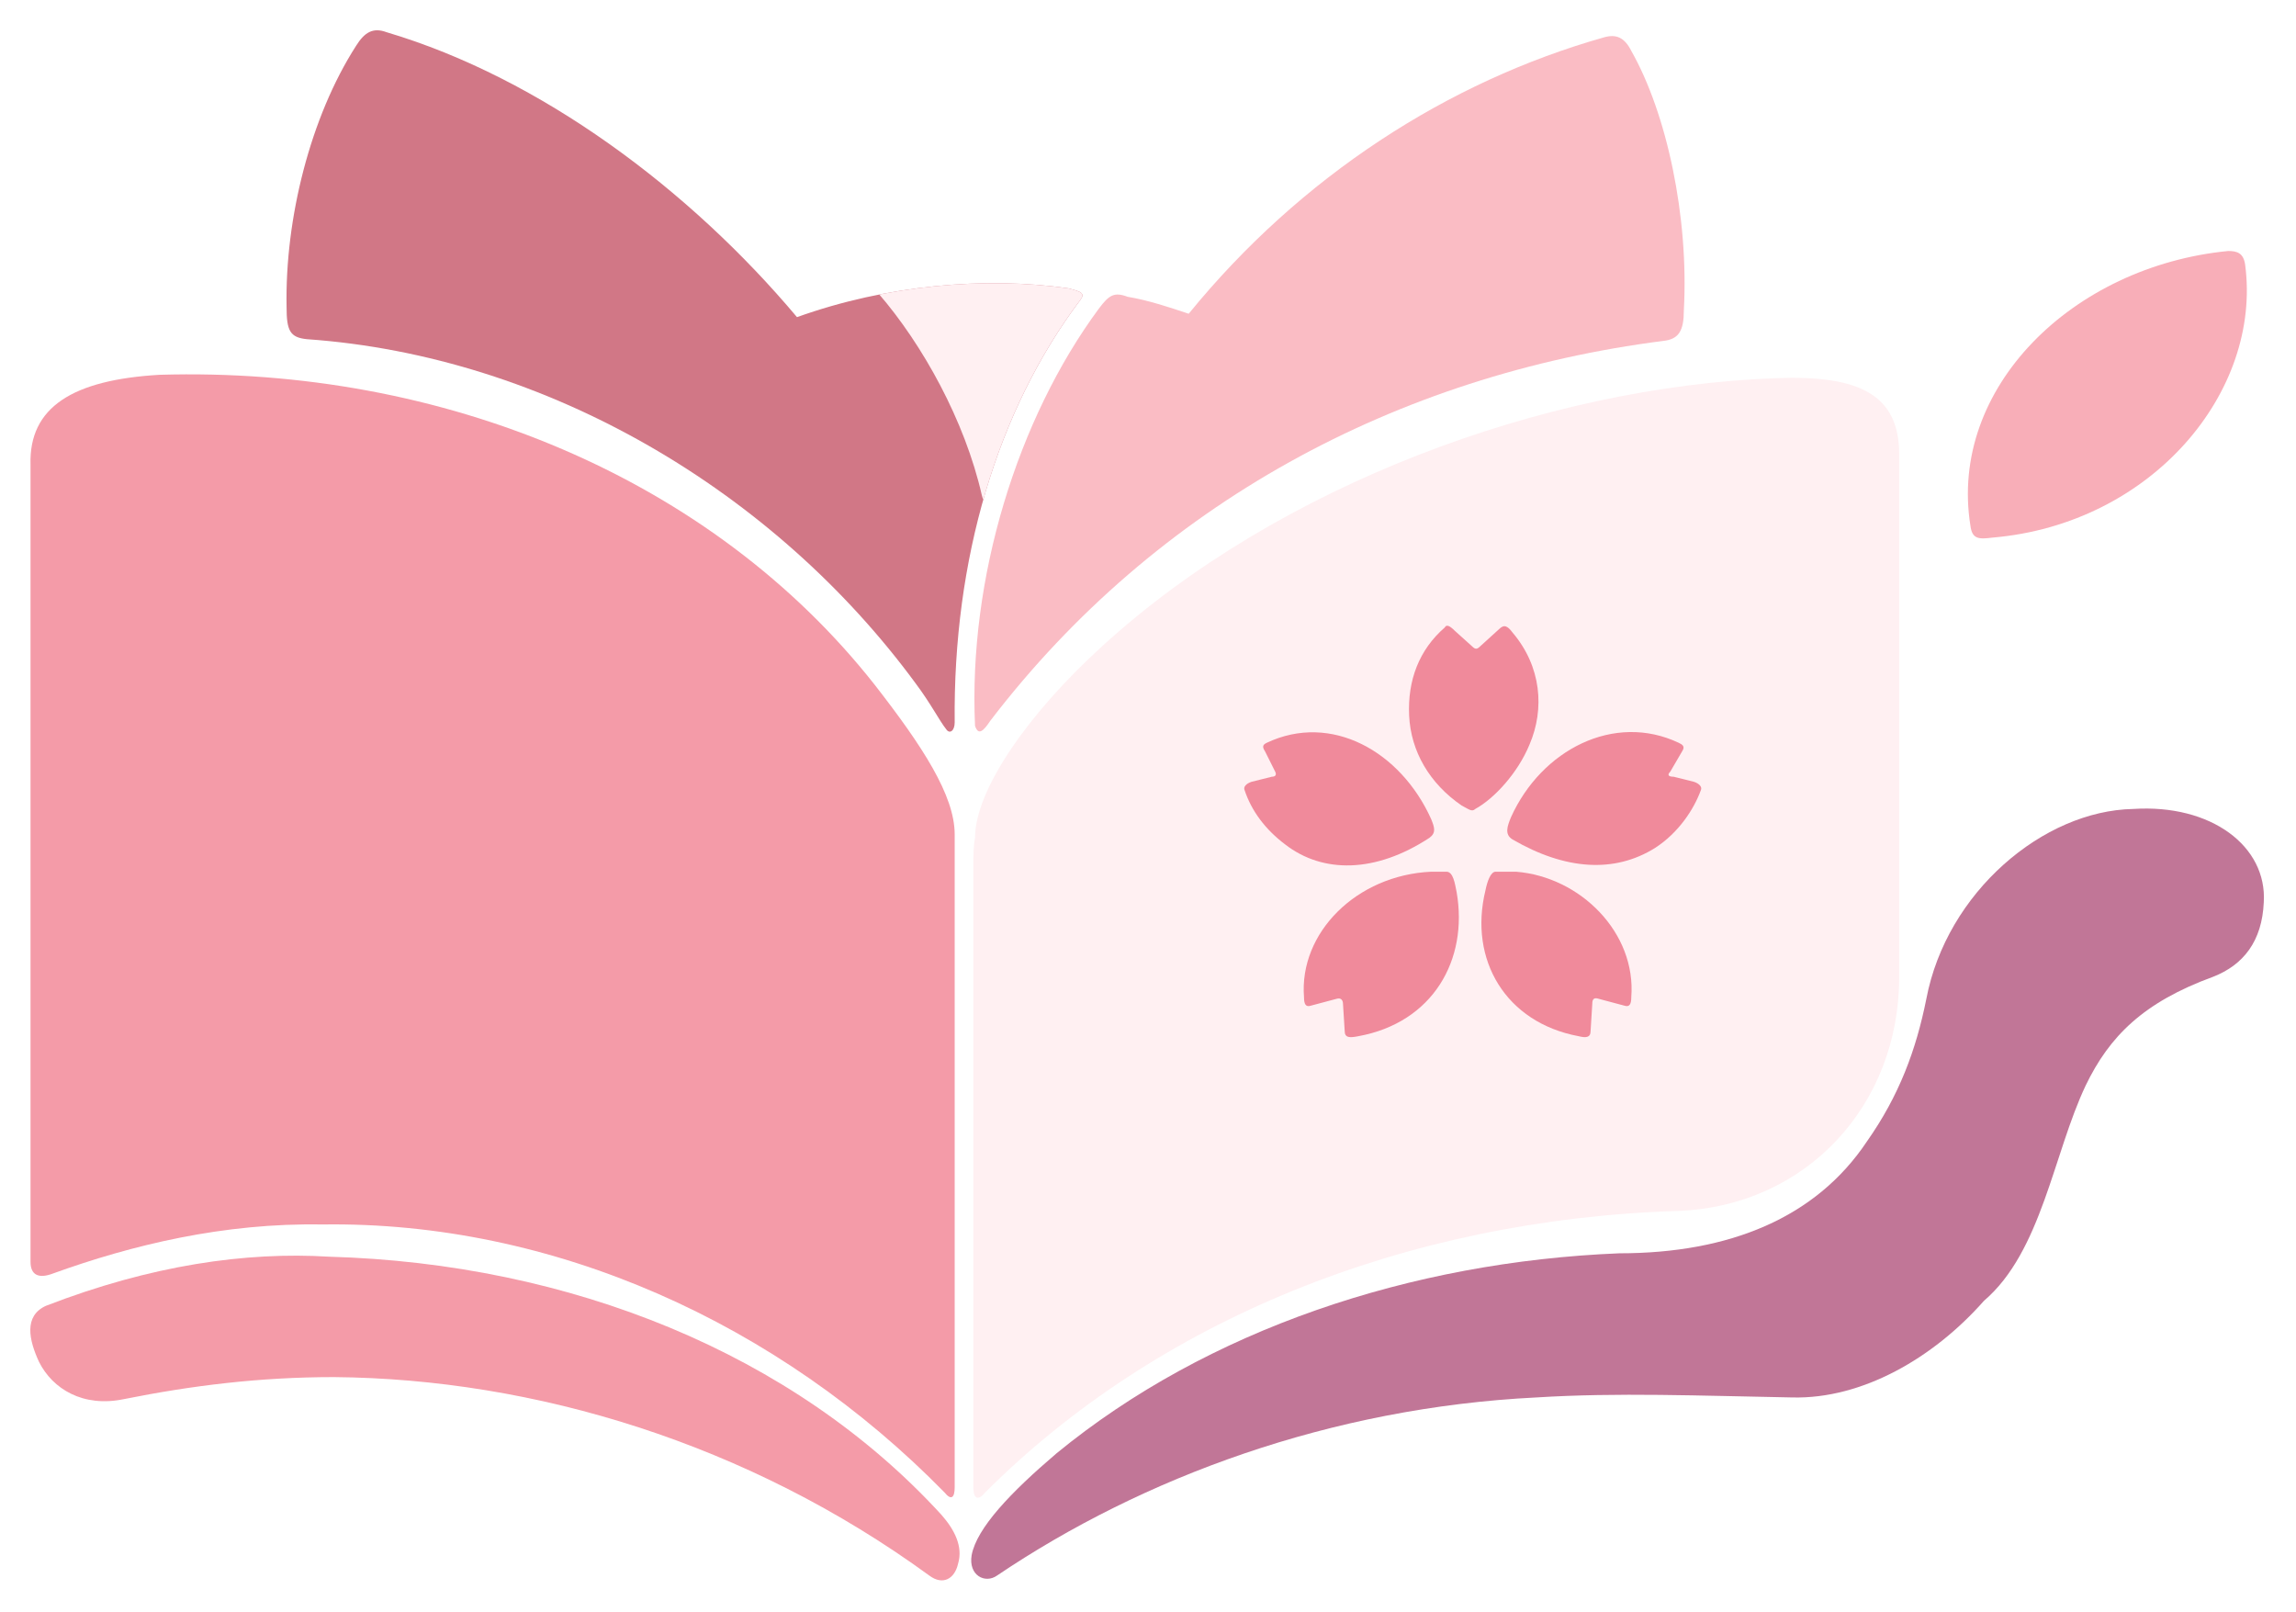
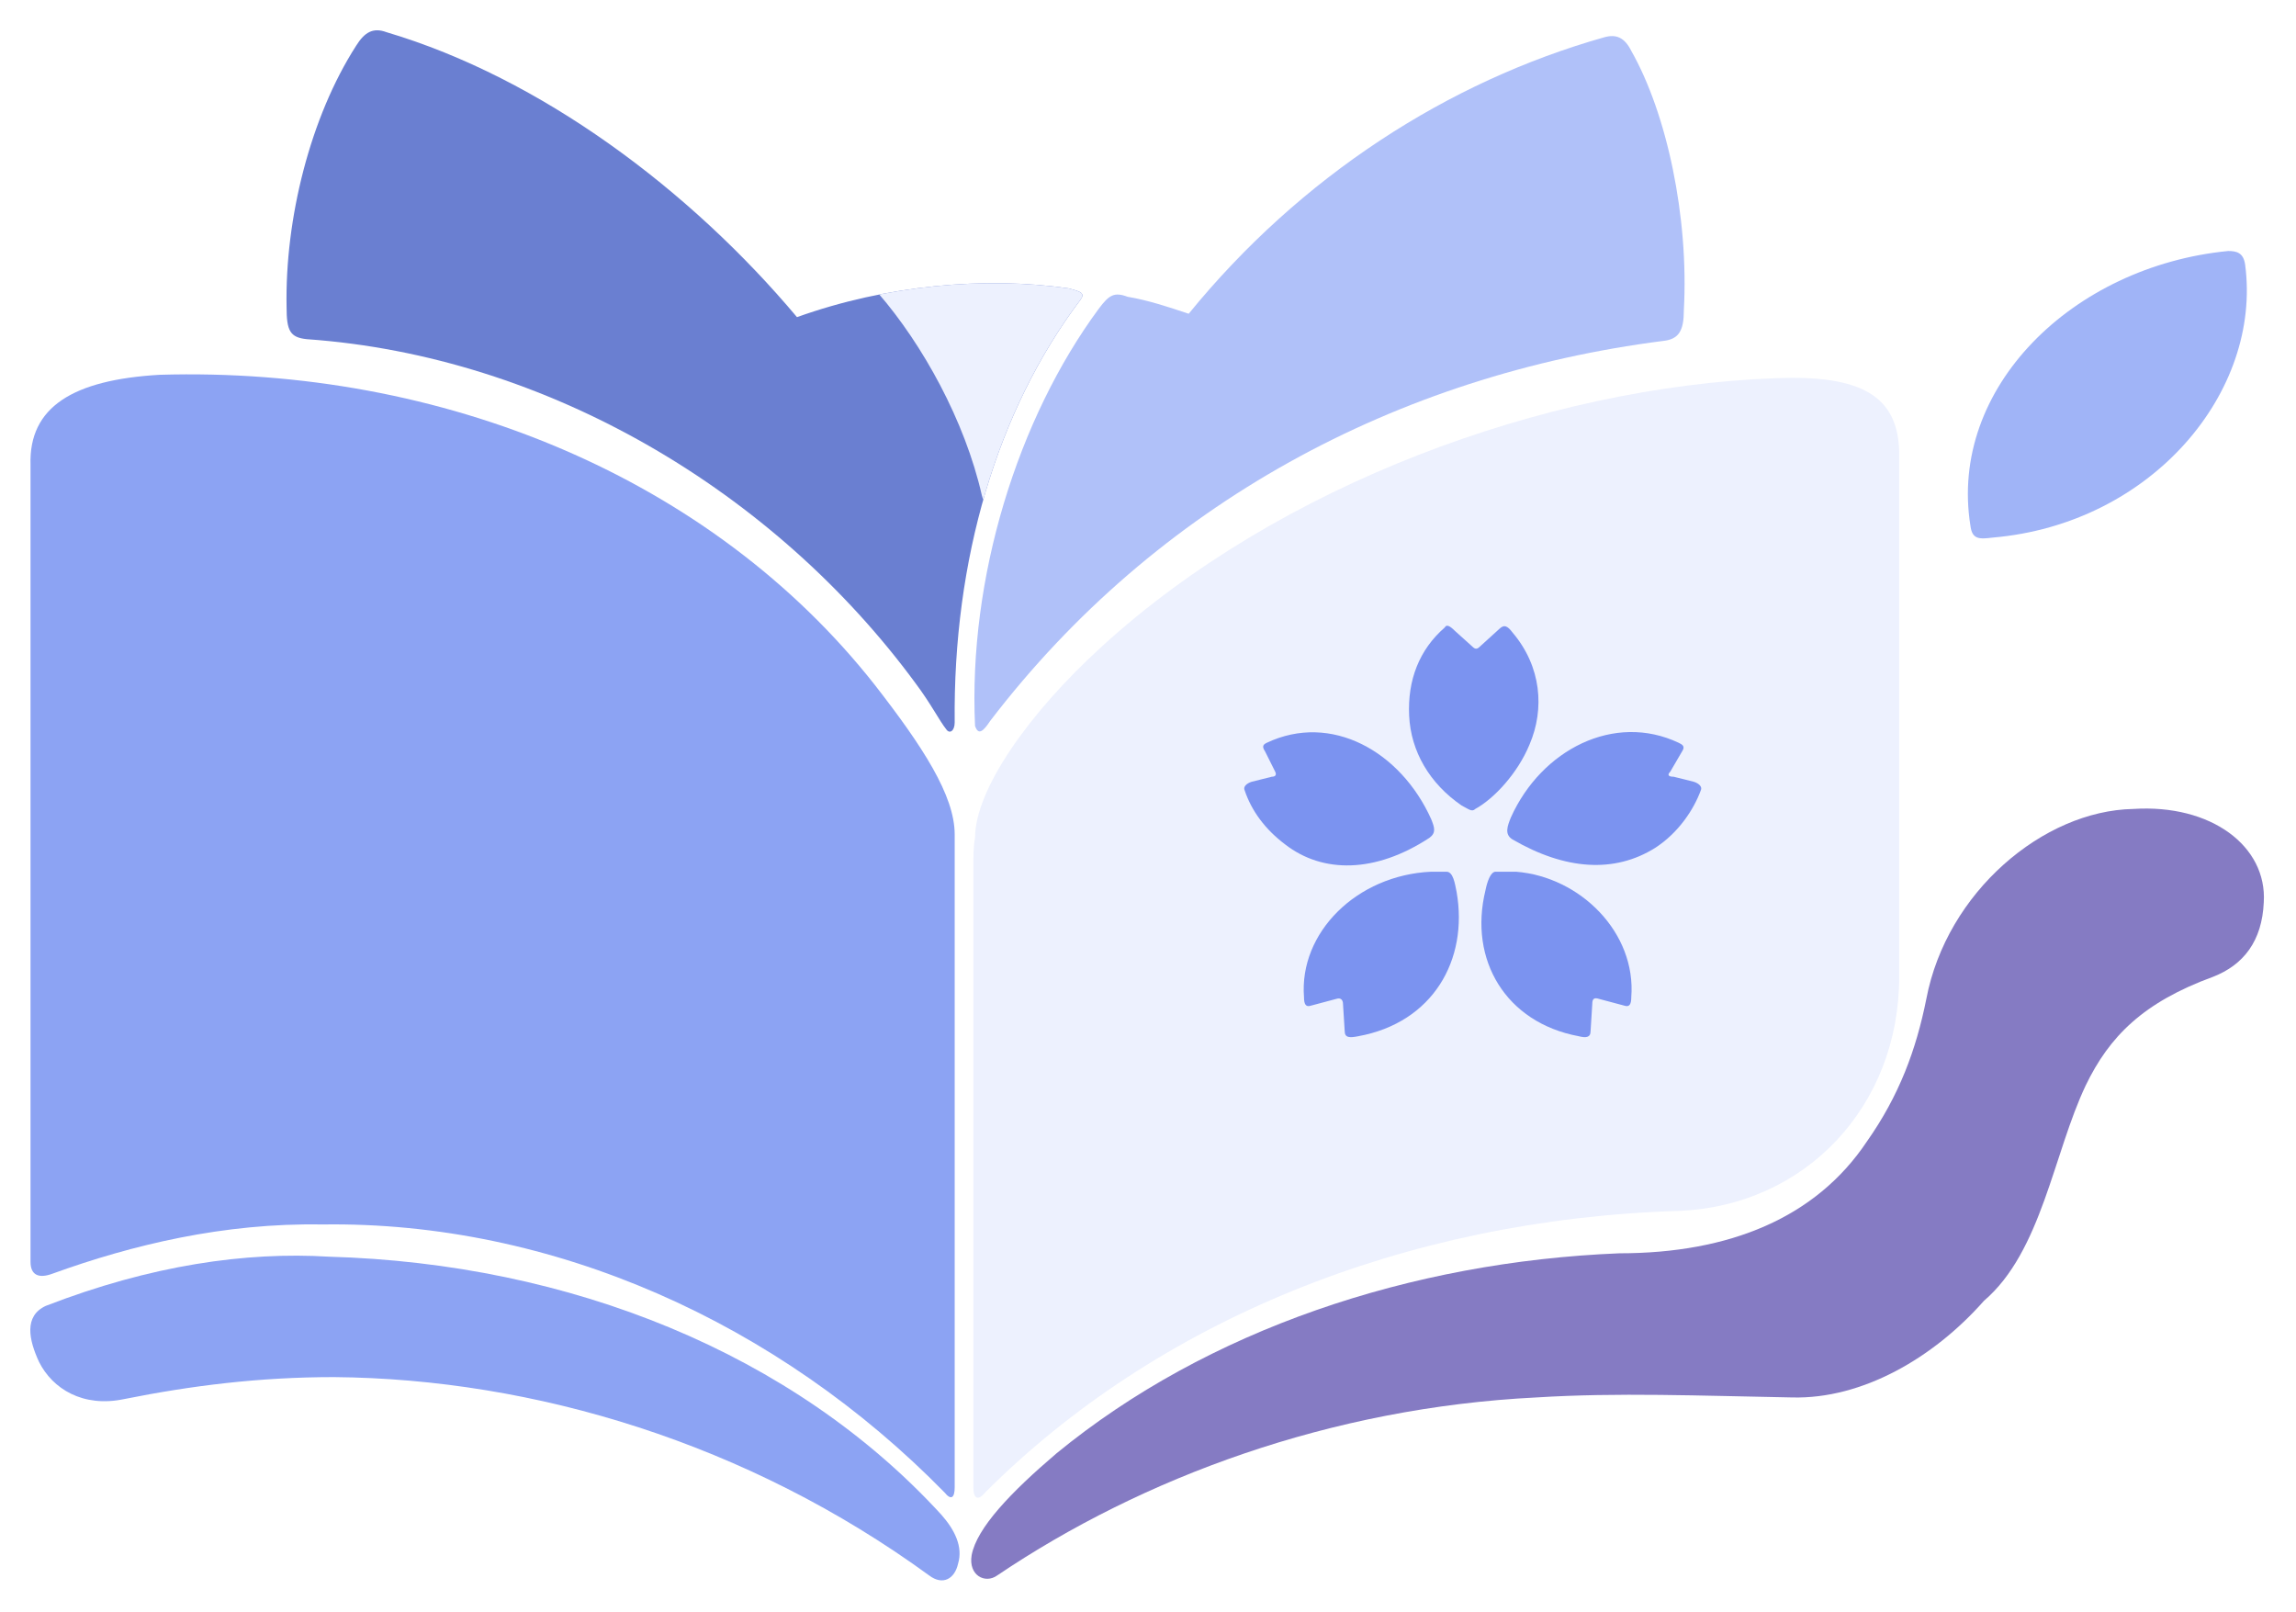
<svg xmlns="http://www.w3.org/2000/svg" width="1354" height="950" viewBox="0 0 1354 950" role="img" aria-labelledby="title description">
  <defs>
    <clipPath id="left-ear-clip" clipPathUnits="userSpaceOnUse">
      <path d="         M 228,19         C 220,16 215,19 210,27         C 183,69 168,129 169,181         C 169,195 171,199 181,200         C 323,210 457,290 540,403         C 549,415 554,425 558,430         C 560,433 563,431 563,426         C 562,330 588,242 637,177         C 640,173 638,172 630,170         C 581,163 523,168 470,187         C 407,112 319,46 228,19 Z" />
    </clipPath>
    <linearGradient id="coral-page" gradientUnits="userSpaceOnUse" x1="40" y1="230" x2="540" y2="880">
-       <stop offset="0" stop-color="#f49ba8" />
-       <stop offset="0.52" stop-color="#f49ba8" />
-       <stop offset="1" stop-color="#f49ba8" />
+       <stop offset="0" stop-color="#8ca3f3" />
+       <stop offset="0.52" stop-color="#8ca3f3" />
+       <stop offset="1" stop-color="#8ca3f3" />
    </linearGradient>
    <linearGradient id="coral-cover" gradientUnits="userSpaceOnUse" x1="40" y1="750" x2="555" y2="935">
-       <stop offset="0" stop-color="#f49ba8" />
-       <stop offset="1" stop-color="#f49ba8" />
+       <stop offset="0" stop-color="#8ca3f3" />
+       <stop offset="1" stop-color="#8ca3f3" />
    </linearGradient>
    <linearGradient id="rose-ear" gradientUnits="userSpaceOnUse" x1="225" y1="30" x2="560" y2="420">
-       <stop offset="0" stop-color="#d17786" />
-       <stop offset="1" stop-color="#d17786" />
+       <stop offset="0" stop-color="#6a7fd1" />
+       <stop offset="1" stop-color="#6a7fd1" />
    </linearGradient>
    <linearGradient id="peach-ear" gradientUnits="userSpaceOnUse" x1="590" y1="415" x2="970" y2="35">
-       <stop offset="0" stop-color="#fabcc4" />
-       <stop offset="1" stop-color="#fabcc4" />
+       <stop offset="0" stop-color="#b0c1f9" />
+       <stop offset="1" stop-color="#b0c1f9" />
    </linearGradient>
    <linearGradient id="cream-page" gradientUnits="userSpaceOnUse" x1="610" y1="260" x2="1110" y2="795">
-       <stop offset="0" stop-color="#fff0f2" />
-       <stop offset="1" stop-color="#fff0f2" />
+       <stop offset="0" stop-color="#edf1fe" />
+       <stop offset="1" stop-color="#edf1fe" />
    </linearGradient>
    <linearGradient id="cream-fold" gradientUnits="userSpaceOnUse" x1="525" y1="168" x2="578" y2="296">
-       <stop offset="0" stop-color="#fff0f2" />
-       <stop offset="1" stop-color="#fff0f2" />
+       <stop offset="0" stop-color="#edf1fe" />
+       <stop offset="1" stop-color="#edf1fe" />
    </linearGradient>
    <linearGradient id="mauve-tail" gradientUnits="userSpaceOnUse" x1="615" y1="915" x2="1305" y2="505">
-       <stop offset="0" stop-color="#c17697" />
-       <stop offset="0.55" stop-color="#c17697" />
-       <stop offset="1" stop-color="#c17697" />
+       <stop offset="0" stop-color="#857bc3" />
+       <stop offset="0.55" stop-color="#857bc3" />
+       <stop offset="1" stop-color="#857bc3" />
    </linearGradient>
    <linearGradient id="pink-petal" gradientUnits="userSpaceOnUse" x1="1170" y1="315" x2="1315" y2="150">
-       <stop offset="0" stop-color="#f8aeb8" />
-       <stop offset="1" stop-color="#f8aeb8" />
+       <stop offset="0" stop-color="#a0b4f7" />
+       <stop offset="1" stop-color="#a0b4f7" />
    </linearGradient>
    <linearGradient id="sakura-pink" gradientUnits="userSpaceOnUse" x1="780" y1="380" x2="960" y2="610">
-       <stop offset="0" stop-color="#f08a9b" />
-       <stop offset="1" stop-color="#f08a9b" />
+       <stop offset="0" stop-color="#7b93f0" />
+       <stop offset="1" stop-color="#7b93f0" />
    </linearGradient>
  </defs>
  <g id="komori-logo" shape-rendering="geometricPrecision">
    <path id="cat-tail-and-right-cover" fill="url(#mauve-tail)" d="       M 588,929       C 581,934 571,929 573,917       C 576,901 596,880 623,857       C 712,784 832,744 955,739       C 1020,739 1071,718 1101,673       C 1120,646 1130,619 1136,589       C 1148,526 1205,478 1258,477       C 1304,474 1337,499 1335,532       C 1334,555 1323,569 1305,576       C 1264,591 1244,611 1230,640       C 1211,680 1204,738 1170,767       C 1140,801 1098,825 1057,824       C 1002,823 954,821 906,824       C 785,830 674,871 588,929 Z" />
    <g id="left-ear-and-fold" clip-path="url(#left-ear-clip)">
      <path id="left-cat-ear" fill="url(#rose-ear)" d="M 160,10 H 650 V 440 H 160 Z" />
      <path id="center-page-fold" fill="url(#cream-fold)" d="         M 518,173         C 544,203 569,248 579,292         C 580,296 581,296 582,292         C 593,253 612,213 642,177         C 645,173 643,172 638,170         C 600,163 555,164 518,171 Z" />
    </g>
    <path id="right-cat-ear" fill="url(#peach-ear)" d="       M 946,22       C 953,20 958,22 962,30       C 983,67 996,128 993,183       C 993,195 990,200 981,201       C 824,221 682,297 584,425       C 580,431 577,434 575,428       C 571,341 600,247 648,182       C 654,174 657,172 665,175       C 677,177 689,181 701,185       C 767,104 854,48 946,22 Z" />
    <path id="left-book-page" fill="url(#coral-page)" d="       M 94,221       C 261,216 420,282 516,404       C 544,440 563,469 563,492       L 563,877       C 563,883 561,885 557,880       C 459,780 326,720 190,722       C 132,721 78,734 31,751       C 23,754 18,752 18,744       L 18,274       C 17,240 43,224 94,221 Z" />
    <path id="left-book-cover" fill="url(#coral-cover)" d="       M 27,770       C 89,746 145,738 194,741       C 336,745 468,798 555,893       C 563,902 568,912 565,922       C 563,931 556,935 548,929       C 441,851 315,813 197,812       C 153,812 113,817 73,825       C 49,830 31,819 23,803       C 17,790 14,776 27,770 Z" />
    <path id="right-book-page" fill="url(#cream-page)" d="       M 575,494       C 575,466 606,421 650,381       C 754,286 911,228 1047,223       C 1097,221 1120,233 1120,268       L 1120,576       C 1120,652 1065,711 990,714       C 828,719 682,779 581,880       C 577,885 574,884 574,877       L 574,511       C 574,505 574,499 575,494 Z" />
    <g id="sakura" fill="url(#sakura-pink)">
      <path id="sakura-top-petal" d="         M 852,370         C 853,368 855,369 858,372         L 868,381         C 870,383 871,383 873,381         L 884,371         C 887,368 889,369 892,373         C 909,393 911,418 902,439         C 895,456 881,471 870,477         C 868,479 866,477 862,475         C 843,462 832,443 831,422         C 830,401 837,383 852,370 Z" />
      <path id="sakura-upper-left-petal" d="         M 747,438         C 785,420 826,443 844,483         C 846,488 847,491 843,494         C 811,515 780,515 758,498         C 746,489 738,478 734,466         C 733,464 735,462 738,461         L 750,458         C 752,458 753,457 752,455         L 746,443         C 744,440 745,439 747,438 Z" />
      <path id="sakura-upper-right-petal" d="         M 990,438         C 952,420 909,442 891,482         C 889,487 887,492 892,495         C 923,513 952,515 976,500         C 990,491 999,477 1003,466         C 1004,464 1002,462 999,461         L 987,458         C 984,458 983,457 985,455         L 992,443         C 994,440 992,439 990,438 Z" />
      <path id="sakura-lower-left-petal" d="         M 853,514         C 857,514 858,521 859,526         C 866,566 845,603 801,611         C 796,612 793,612 793,608         L 792,592         C 792,590 791,588 788,589         L 773,593         C 770,594 769,592 769,588         C 766,550 800,516 844,514         C 847,514 850,514 853,514 Z" />
      <path id="sakura-lower-right-petal" d="         M 882,514         C 879,514 877,520 876,525         C 866,566 888,603 931,611         C 935,612 938,612 938,608         L 939,592         C 939,589 940,588 943,589         L 958,593         C 961,594 962,592 962,588         C 965,550 932,517 894,514         C 890,514 886,514 882,514 Z" />
    </g>
    <path id="floating-petal" fill="url(#pink-petal)" d="       M 1314,148       C 1319,148 1323,149 1324,156       C 1334,231 1269,309 1175,317       C 1167,318 1163,318 1162,310       C 1149,229 1222,157 1314,148 Z" />
  </g>
</svg>
